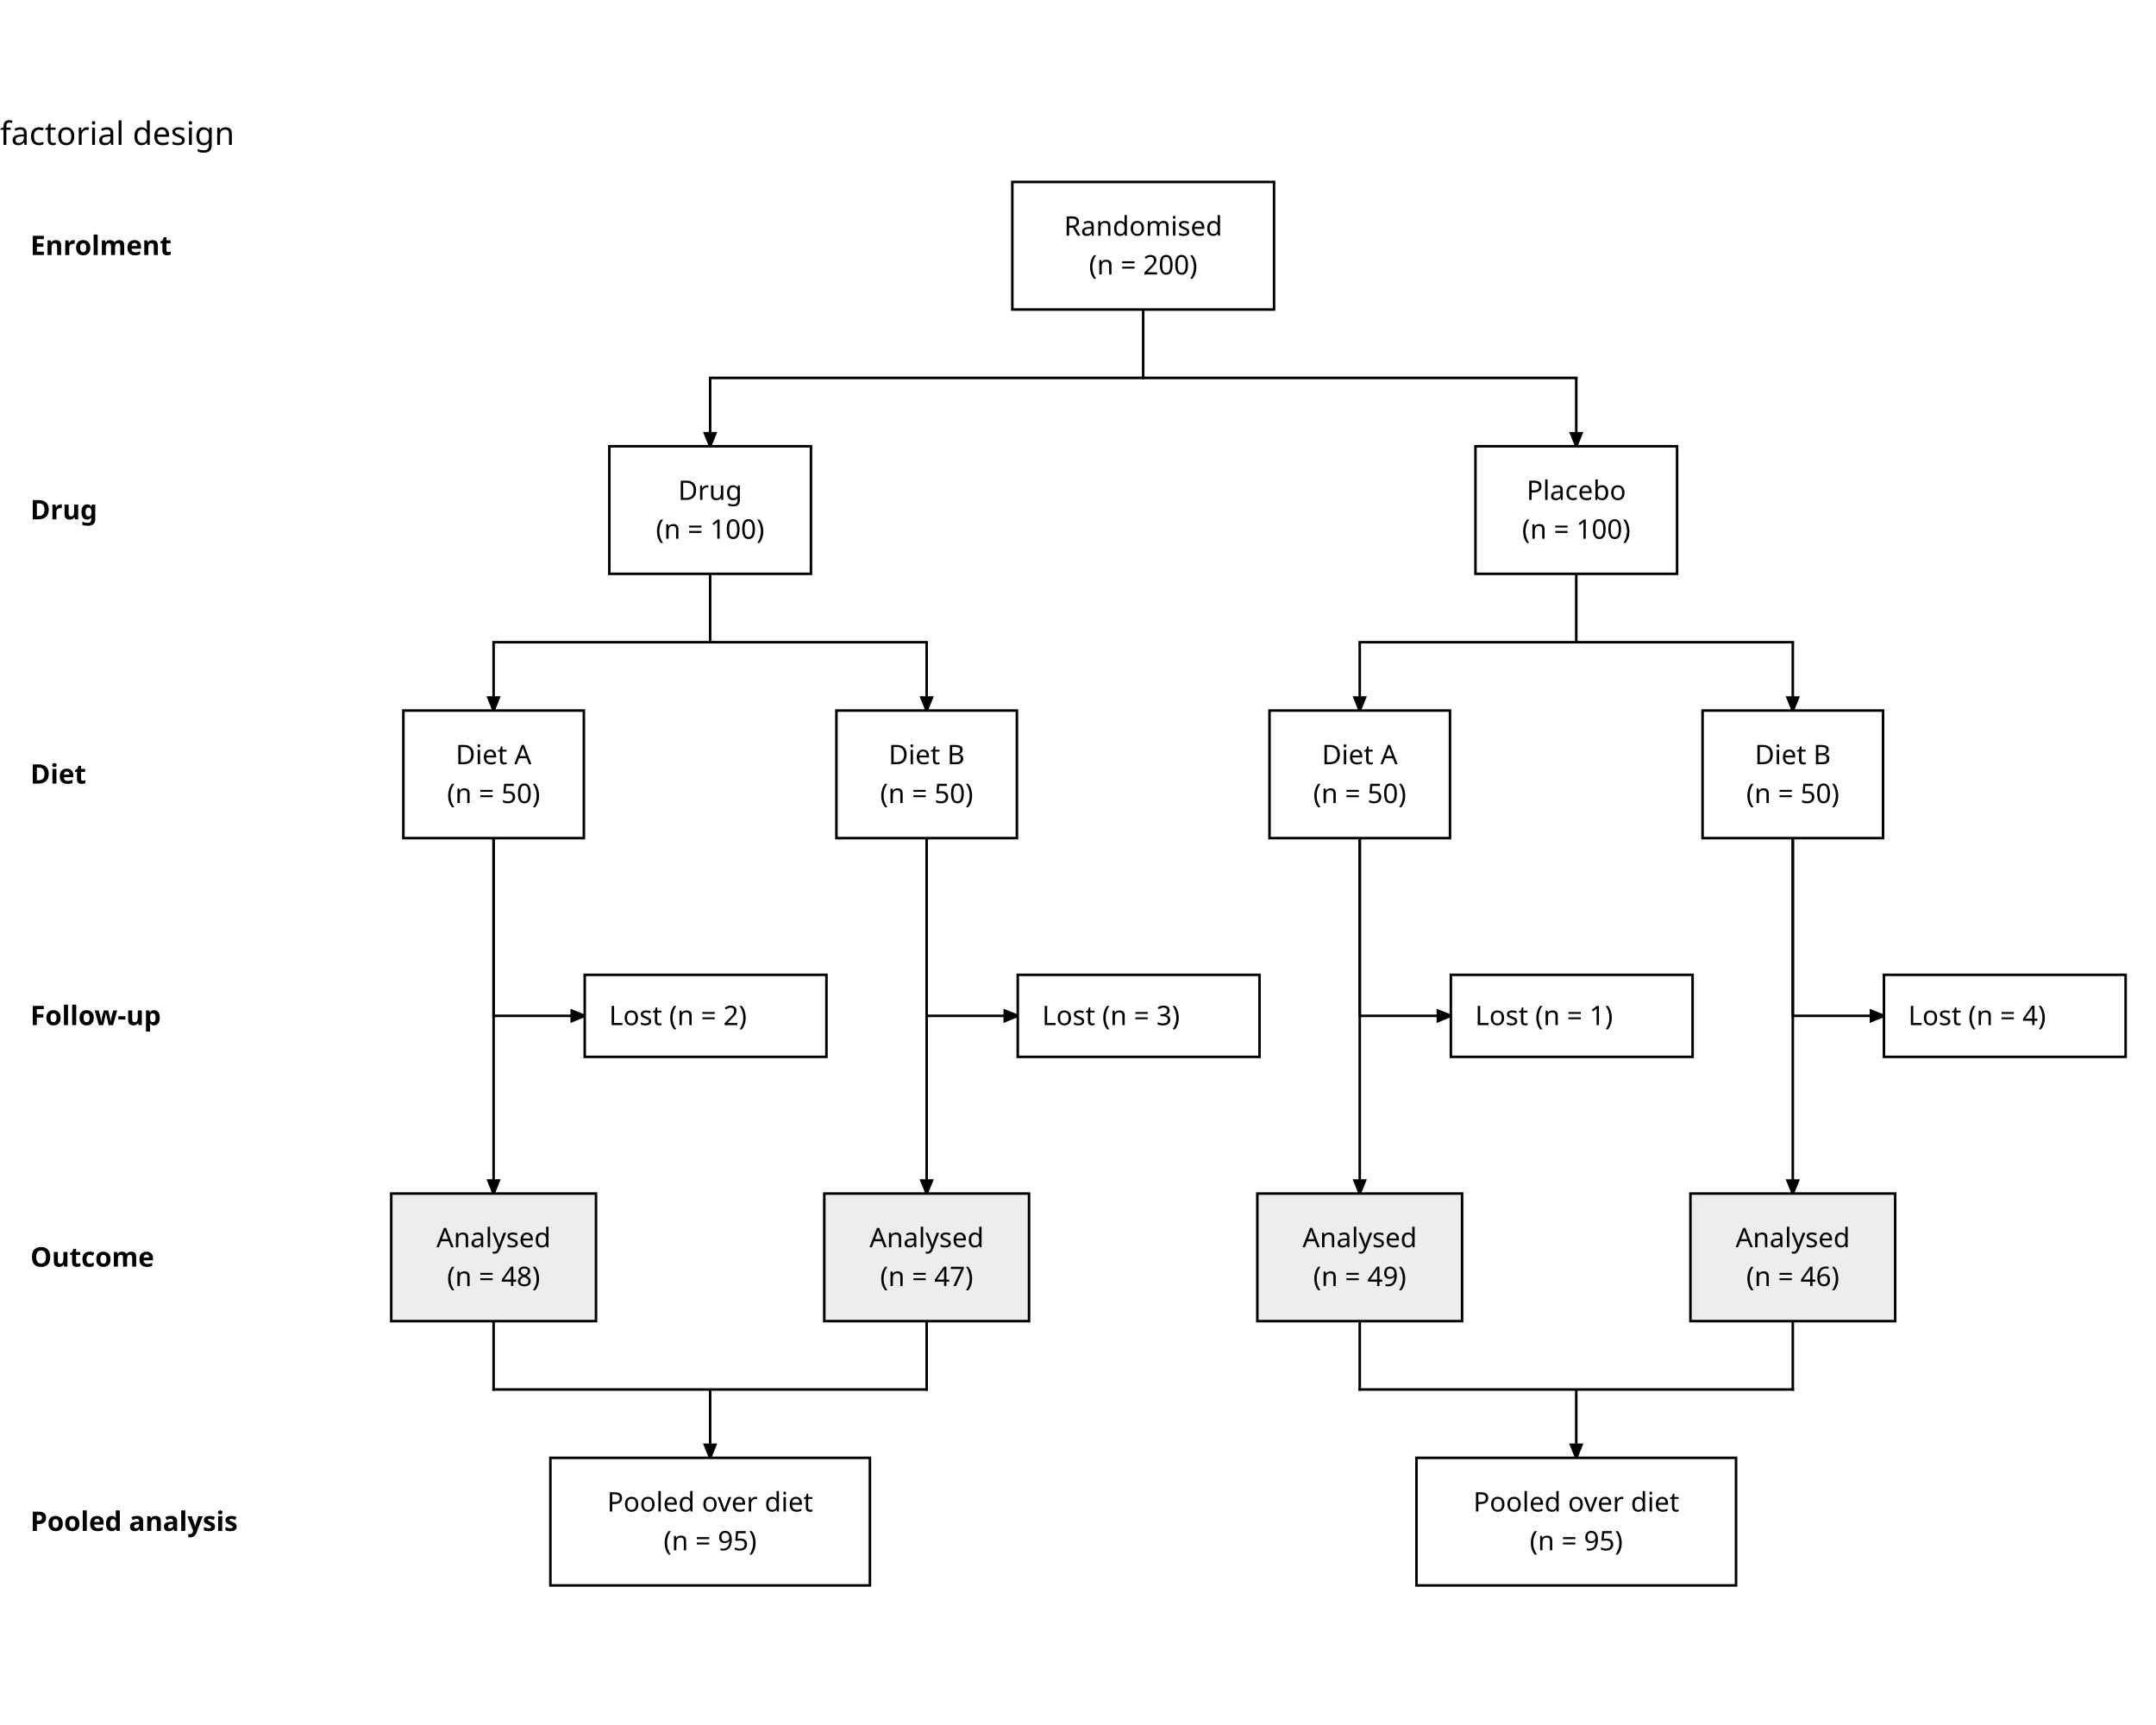
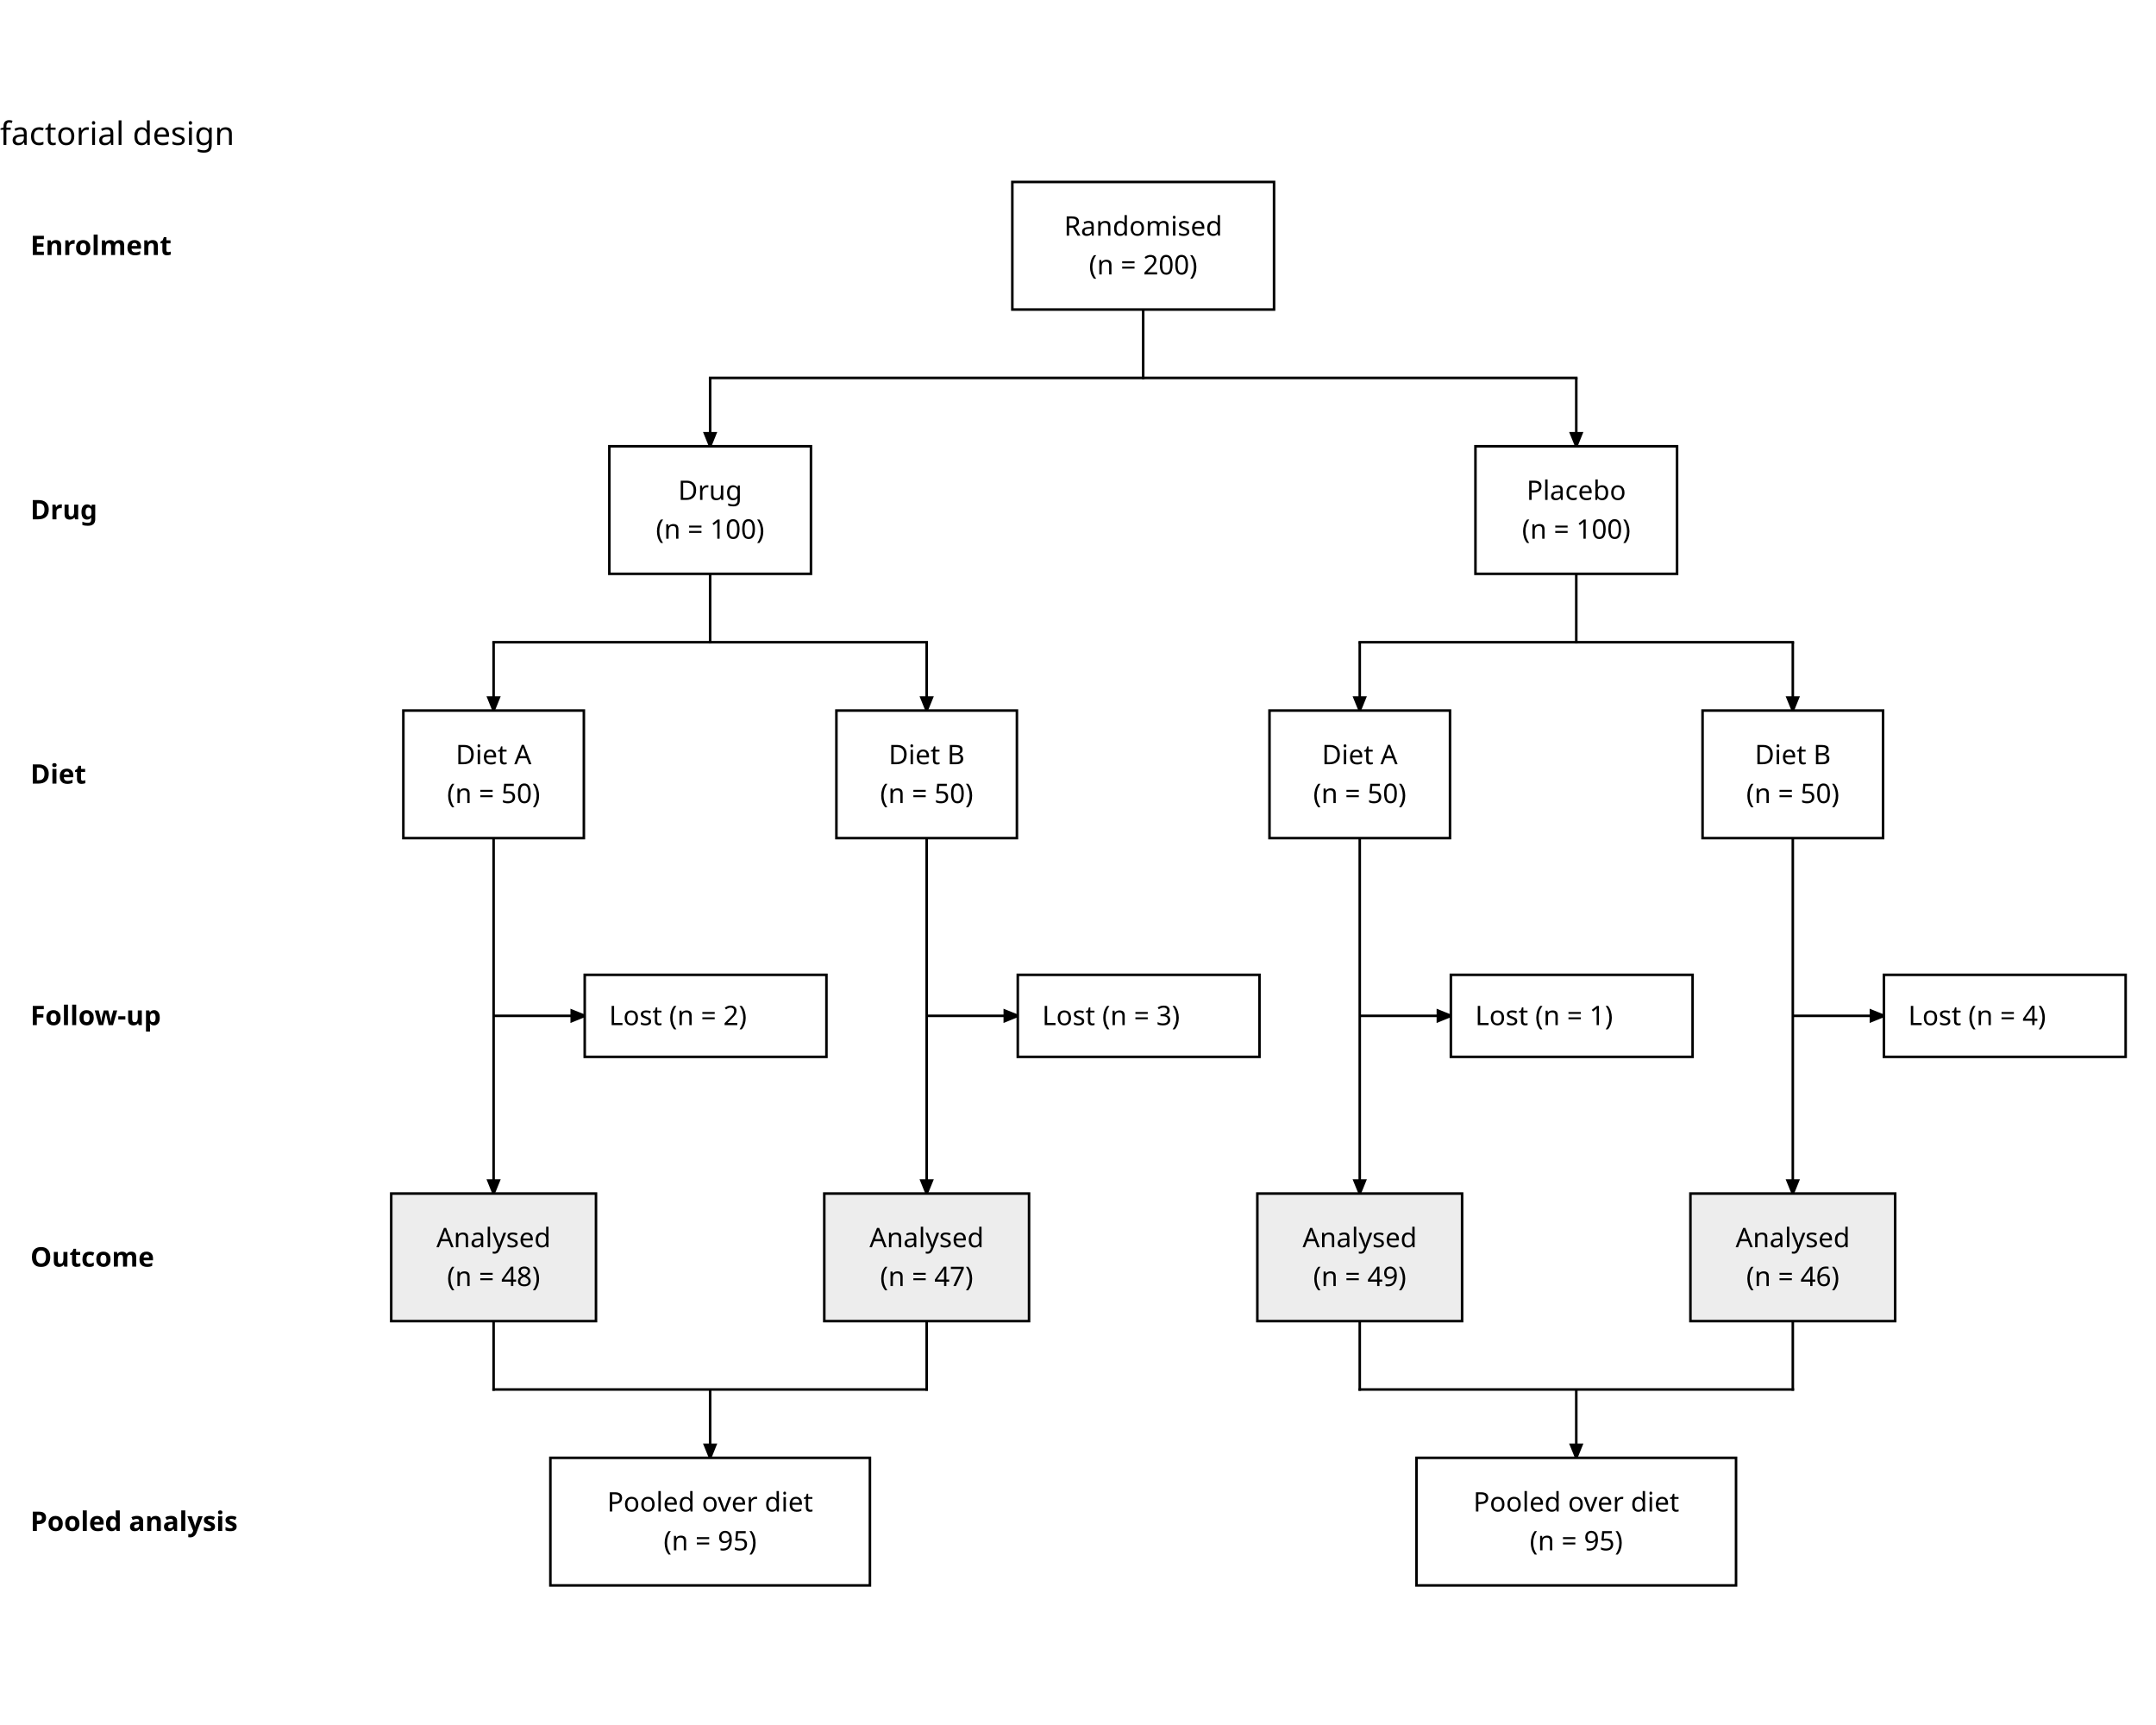
<svg xmlns="http://www.w3.org/2000/svg" class="svglite" data-engine-version="2.0" width="720.00pt" height="576.00pt" viewBox="0 0 720.00 576.00">
  <defs>
    <style type="text/css">
    .svglite line, .svglite polyline, .svglite polygon, .svglite path, .svglite rect, .svglite circle {
      fill: none;
      stroke: #000000;
      stroke-linecap: round;
      stroke-linejoin: round;
      stroke-miterlimit: 10.00;
    }
  </style>
  </defs>
  <rect width="100%" height="100%" style="stroke: none; fill: #FFFFFF;" />
  <defs>
    <clipPath id="cpMC4wMHw3MjAuMDB8MC4wMHw1NzYuMDA=">
      <rect x="0.00" y="0.00" width="720.00" height="576.00" />
    </clipPath>
  </defs>
  <g clip-path="url(#cpMC4wMHw3MjAuMDB8MC4wMHw1NzYuMDA=)">
</g>
  <defs>
    <clipPath id="cpMC4wMHw3MjAuMDB8MzYuNDZ8NTM5LjU0">
      <rect x="0.00" y="36.46" width="720.00" height="503.08" />
    </clipPath>
  </defs>
  <g clip-path="url(#cpMC4wMHw3MjAuMDB8MzYuNDZ8NTM5LjU0)">
    <rect x="0.00" y="36.46" width="720.00" height="503.08" style="stroke-width: 0.00; stroke: none; fill: #FFFFFF;" />
  </g>
  <g clip-path="url(#cpMC4wMHw3MjAuMDB8MC4wMHw1NzYuMDA=)">
    <rect x="0.00" y="50.62" width="720.00" height="488.92" style="stroke-width: 0.00; stroke: none; fill: #FFFFFF;" />
    <line x1="381.77" y1="103.36" x2="381.77" y2="126.19" style="stroke-width: 0.85; stroke-linecap: square;" />
    <line x1="237.15" y1="126.19" x2="526.40" y2="126.19" style="stroke-width: 0.85; stroke-linecap: square;" />
    <line x1="237.15" y1="191.61" x2="237.15" y2="214.44" style="stroke-width: 0.85; stroke-linecap: square;" />
    <line x1="164.84" y1="214.44" x2="309.46" y2="214.44" style="stroke-width: 0.85; stroke-linecap: square;" />
    <line x1="526.40" y1="191.61" x2="526.40" y2="214.44" style="stroke-width: 0.85; stroke-linecap: square;" />
    <line x1="454.09" y1="214.44" x2="598.71" y2="214.44" style="stroke-width: 0.85; stroke-linecap: square;" />
    <line x1="164.84" y1="441.15" x2="164.84" y2="463.97" style="stroke-width: 0.85; stroke-linecap: square;" />
    <line x1="309.46" y1="441.15" x2="309.46" y2="463.97" style="stroke-width: 0.85; stroke-linecap: square;" />
    <line x1="164.84" y1="463.97" x2="309.46" y2="463.97" style="stroke-width: 0.85; stroke-linecap: square;" />
    <line x1="454.09" y1="441.15" x2="454.09" y2="463.97" style="stroke-width: 0.85; stroke-linecap: square;" />
    <line x1="598.71" y1="441.15" x2="598.71" y2="463.97" style="stroke-width: 0.85; stroke-linecap: square;" />
    <line x1="454.09" y1="463.97" x2="598.71" y2="463.97" style="stroke-width: 0.85; stroke-linecap: square;" />
-     <line x1="164.84" y1="279.86" x2="164.84" y2="339.20" style="stroke-width: 0.85; stroke-linecap: square;" />
-     <line x1="309.46" y1="279.86" x2="309.46" y2="339.20" style="stroke-width: 0.85; stroke-linecap: square;" />
-     <line x1="454.09" y1="279.86" x2="454.09" y2="339.20" style="stroke-width: 0.85; stroke-linecap: square;" />
-     <line x1="598.71" y1="279.86" x2="598.71" y2="339.20" style="stroke-width: 0.85; stroke-linecap: square;" />
    <line x1="237.15" y1="126.19" x2="237.15" y2="149.01" style="stroke-width: 0.85; stroke-linecap: butt; stroke-linejoin: miter;" />
    <polygon points="235.40,144.67 237.15,149.01 238.90,144.67 " style="stroke-width: 0.85; stroke-linecap: butt; stroke-linejoin: miter; fill: #000000;" />
    <line x1="526.40" y1="126.19" x2="526.40" y2="149.01" style="stroke-width: 0.85; stroke-linecap: butt; stroke-linejoin: miter;" />
    <polygon points="524.64,144.67 526.40,149.01 528.15,144.67 " style="stroke-width: 0.85; stroke-linecap: butt; stroke-linejoin: miter; fill: #000000;" />
    <line x1="164.84" y1="214.44" x2="164.84" y2="237.26" style="stroke-width: 0.85; stroke-linecap: butt; stroke-linejoin: miter;" />
    <polygon points="163.09,232.92 164.84,237.26 166.59,232.92 " style="stroke-width: 0.85; stroke-linecap: butt; stroke-linejoin: miter; fill: #000000;" />
    <line x1="309.46" y1="214.44" x2="309.46" y2="237.26" style="stroke-width: 0.85; stroke-linecap: butt; stroke-linejoin: miter;" />
    <polygon points="307.71,232.92 309.46,237.26 311.22,232.92 " style="stroke-width: 0.85; stroke-linecap: butt; stroke-linejoin: miter; fill: #000000;" />
    <line x1="454.09" y1="214.44" x2="454.09" y2="237.26" style="stroke-width: 0.85; stroke-linecap: butt; stroke-linejoin: miter;" />
    <polygon points="452.33,232.92 454.09,237.26 455.84,232.92 " style="stroke-width: 0.85; stroke-linecap: butt; stroke-linejoin: miter; fill: #000000;" />
    <line x1="598.71" y1="214.44" x2="598.71" y2="237.26" style="stroke-width: 0.85; stroke-linecap: butt; stroke-linejoin: miter;" />
    <polygon points="596.95,232.92 598.71,237.26 600.46,232.92 " style="stroke-width: 0.85; stroke-linecap: butt; stroke-linejoin: miter; fill: #000000;" />
    <line x1="164.84" y1="279.86" x2="164.84" y2="398.54" style="stroke-width: 0.85; stroke-linecap: butt; stroke-linejoin: miter;" />
    <polygon points="163.09,394.20 164.84,398.54 166.59,394.20 " style="stroke-width: 0.85; stroke-linecap: butt; stroke-linejoin: miter; fill: #000000;" />
    <line x1="309.46" y1="279.86" x2="309.46" y2="398.54" style="stroke-width: 0.85; stroke-linecap: butt; stroke-linejoin: miter;" />
    <polygon points="307.71,394.20 309.46,398.54 311.22,394.20 " style="stroke-width: 0.85; stroke-linecap: butt; stroke-linejoin: miter; fill: #000000;" />
    <line x1="454.09" y1="279.86" x2="454.09" y2="398.54" style="stroke-width: 0.85; stroke-linecap: butt; stroke-linejoin: miter;" />
    <polygon points="452.33,394.20 454.09,398.54 455.84,394.20 " style="stroke-width: 0.85; stroke-linecap: butt; stroke-linejoin: miter; fill: #000000;" />
    <line x1="598.71" y1="279.86" x2="598.71" y2="398.54" style="stroke-width: 0.85; stroke-linecap: butt; stroke-linejoin: miter;" />
    <polygon points="596.95,394.20 598.71,398.54 600.46,394.20 " style="stroke-width: 0.85; stroke-linecap: butt; stroke-linejoin: miter; fill: #000000;" />
    <line x1="237.15" y1="463.97" x2="237.15" y2="486.79" style="stroke-width: 0.85; stroke-linecap: butt; stroke-linejoin: miter;" />
    <polygon points="235.40,482.45 237.15,486.79 238.90,482.45 " style="stroke-width: 0.85; stroke-linecap: butt; stroke-linejoin: miter; fill: #000000;" />
    <line x1="526.40" y1="463.97" x2="526.40" y2="486.79" style="stroke-width: 0.85; stroke-linecap: butt; stroke-linejoin: miter;" />
    <polygon points="524.64,482.45 526.40,486.79 528.15,482.45 " style="stroke-width: 0.85; stroke-linecap: butt; stroke-linejoin: miter; fill: #000000;" />
    <line x1="164.84" y1="339.20" x2="195.27" y2="339.20" style="stroke-width: 0.85; stroke-linecap: butt; stroke-linejoin: miter;" />
    <polygon points="190.93,340.96 195.27,339.20 190.93,337.45 " style="stroke-width: 0.85; stroke-linecap: butt; stroke-linejoin: miter; fill: #000000;" />
    <line x1="309.46" y1="339.20" x2="339.89" y2="339.20" style="stroke-width: 0.85; stroke-linecap: butt; stroke-linejoin: miter;" />
    <polygon points="335.55,340.96 339.89,339.20 335.55,337.45 " style="stroke-width: 0.85; stroke-linecap: butt; stroke-linejoin: miter; fill: #000000;" />
    <line x1="454.09" y1="339.20" x2="484.52" y2="339.20" style="stroke-width: 0.85; stroke-linecap: butt; stroke-linejoin: miter;" />
    <polygon points="480.18,340.96 484.52,339.20 480.18,337.45 " style="stroke-width: 0.85; stroke-linecap: butt; stroke-linejoin: miter; fill: #000000;" />
    <line x1="598.71" y1="339.20" x2="629.14" y2="339.20" style="stroke-width: 0.85; stroke-linecap: butt; stroke-linejoin: miter;" />
    <polygon points="624.80,340.96 629.14,339.20 624.80,337.45 " style="stroke-width: 0.85; stroke-linecap: butt; stroke-linejoin: miter; fill: #000000;" />
    <rect x="338.07" y="60.76" width="87.40" height="42.60" style="stroke-width: 0.85; stroke-linecap: butt; stroke-linejoin: miter; fill: #FFFFFF;" />
    <rect x="203.49" y="149.01" width="67.33" height="42.60" style="stroke-width: 0.85; stroke-linecap: butt; stroke-linejoin: miter; fill: #FFFFFF;" />
    <rect x="492.73" y="149.01" width="67.33" height="42.60" style="stroke-width: 0.85; stroke-linecap: butt; stroke-linejoin: miter; fill: #FFFFFF;" />
    <rect x="134.70" y="237.26" width="60.28" height="42.60" style="stroke-width: 0.85; stroke-linecap: butt; stroke-linejoin: miter; fill: #FFFFFF;" />
    <rect x="279.32" y="237.26" width="60.28" height="42.60" style="stroke-width: 0.85; stroke-linecap: butt; stroke-linejoin: miter; fill: #FFFFFF;" />
    <rect x="423.95" y="237.26" width="60.28" height="42.60" style="stroke-width: 0.85; stroke-linecap: butt; stroke-linejoin: miter; fill: #FFFFFF;" />
    <rect x="568.57" y="237.26" width="60.28" height="42.60" style="stroke-width: 0.85; stroke-linecap: butt; stroke-linejoin: miter; fill: #FFFFFF;" />
    <rect x="130.65" y="398.54" width="68.38" height="42.60" style="stroke-width: 0.85; stroke-linecap: butt; stroke-linejoin: miter; fill: #EDEDED;" />
    <rect x="275.27" y="398.54" width="68.38" height="42.60" style="stroke-width: 0.85; stroke-linecap: butt; stroke-linejoin: miter; fill: #EDEDED;" />
    <rect x="419.89" y="398.54" width="68.38" height="42.60" style="stroke-width: 0.85; stroke-linecap: butt; stroke-linejoin: miter; fill: #EDEDED;" />
    <rect x="564.52" y="398.54" width="68.38" height="42.60" style="stroke-width: 0.85; stroke-linecap: butt; stroke-linejoin: miter; fill: #EDEDED;" />
    <rect x="183.80" y="486.79" width="106.71" height="42.60" style="stroke-width: 0.85; stroke-linecap: butt; stroke-linejoin: miter; fill: #FFFFFF;" />
    <rect x="473.04" y="486.79" width="106.71" height="42.60" style="stroke-width: 0.85; stroke-linecap: butt; stroke-linejoin: miter; fill: #FFFFFF;" />
    <text x="381.77" y="78.68" text-anchor="middle" style="font-size: 9.00px; font-family: sans;" textLength="50.54px" lengthAdjust="spacingAndGlyphs">Randomised</text>
    <text x="381.77" y="91.64" text-anchor="middle" style="font-size: 9.00px; font-family: sans;" textLength="36.28px" lengthAdjust="spacingAndGlyphs">(n = 200)</text>
    <text x="237.15" y="166.93" text-anchor="middle" style="font-size: 9.00px; font-family: sans;" textLength="19.51px" lengthAdjust="spacingAndGlyphs">Drug</text>
    <text x="237.15" y="179.89" text-anchor="middle" style="font-size: 9.00px; font-family: sans;" textLength="36.28px" lengthAdjust="spacingAndGlyphs">(n = 100)</text>
    <text x="526.40" y="166.93" text-anchor="middle" style="font-size: 9.00px; font-family: sans;" textLength="32.53px" lengthAdjust="spacingAndGlyphs">Placebo</text>
    <text x="526.40" y="179.89" text-anchor="middle" style="font-size: 9.00px; font-family: sans;" textLength="36.28px" lengthAdjust="spacingAndGlyphs">(n = 100)</text>
    <text x="164.84" y="255.18" text-anchor="middle" style="font-size: 9.00px; font-family: sans;" textLength="24.51px" lengthAdjust="spacingAndGlyphs">Diet A</text>
    <text x="164.84" y="268.14" text-anchor="middle" style="font-size: 9.00px; font-family: sans;" textLength="31.27px" lengthAdjust="spacingAndGlyphs">(n = 50)</text>
    <text x="309.46" y="255.18" text-anchor="middle" style="font-size: 9.00px; font-family: sans;" textLength="24.51px" lengthAdjust="spacingAndGlyphs">Diet B</text>
    <text x="309.46" y="268.14" text-anchor="middle" style="font-size: 9.00px; font-family: sans;" textLength="31.27px" lengthAdjust="spacingAndGlyphs">(n = 50)</text>
    <text x="454.09" y="255.18" text-anchor="middle" style="font-size: 9.00px; font-family: sans;" textLength="24.51px" lengthAdjust="spacingAndGlyphs">Diet A</text>
    <text x="454.09" y="268.14" text-anchor="middle" style="font-size: 9.00px; font-family: sans;" textLength="31.27px" lengthAdjust="spacingAndGlyphs">(n = 50)</text>
    <text x="598.71" y="255.18" text-anchor="middle" style="font-size: 9.00px; font-family: sans;" textLength="24.51px" lengthAdjust="spacingAndGlyphs">Diet B</text>
    <text x="598.71" y="268.14" text-anchor="middle" style="font-size: 9.00px; font-family: sans;" textLength="31.27px" lengthAdjust="spacingAndGlyphs">(n = 50)</text>
    <text x="164.84" y="416.46" text-anchor="middle" style="font-size: 9.00px; font-family: sans;" textLength="37.03px" lengthAdjust="spacingAndGlyphs">Analysed</text>
    <text x="164.84" y="429.42" text-anchor="middle" style="font-size: 9.00px; font-family: sans;" textLength="31.27px" lengthAdjust="spacingAndGlyphs">(n = 48)</text>
    <text x="309.46" y="416.46" text-anchor="middle" style="font-size: 9.00px; font-family: sans;" textLength="37.03px" lengthAdjust="spacingAndGlyphs">Analysed</text>
    <text x="309.46" y="429.42" text-anchor="middle" style="font-size: 9.00px; font-family: sans;" textLength="31.27px" lengthAdjust="spacingAndGlyphs">(n = 47)</text>
    <text x="454.09" y="416.46" text-anchor="middle" style="font-size: 9.00px; font-family: sans;" textLength="37.03px" lengthAdjust="spacingAndGlyphs">Analysed</text>
    <text x="454.09" y="429.42" text-anchor="middle" style="font-size: 9.00px; font-family: sans;" textLength="31.27px" lengthAdjust="spacingAndGlyphs">(n = 49)</text>
    <text x="598.71" y="416.46" text-anchor="middle" style="font-size: 9.00px; font-family: sans;" textLength="37.03px" lengthAdjust="spacingAndGlyphs">Analysed</text>
    <text x="598.71" y="429.42" text-anchor="middle" style="font-size: 9.00px; font-family: sans;" textLength="31.27px" lengthAdjust="spacingAndGlyphs">(n = 46)</text>
    <text x="237.15" y="504.71" text-anchor="middle" style="font-size: 9.00px; font-family: sans;" textLength="65.05px" lengthAdjust="spacingAndGlyphs">Pooled over diet</text>
    <text x="237.15" y="517.67" text-anchor="middle" style="font-size: 9.00px; font-family: sans;" textLength="31.27px" lengthAdjust="spacingAndGlyphs">(n = 95)</text>
    <text x="526.40" y="504.71" text-anchor="middle" style="font-size: 9.00px; font-family: sans;" textLength="65.05px" lengthAdjust="spacingAndGlyphs">Pooled over diet</text>
    <text x="526.40" y="517.67" text-anchor="middle" style="font-size: 9.00px; font-family: sans;" textLength="31.27px" lengthAdjust="spacingAndGlyphs">(n = 95)</text>
    <rect x="195.27" y="325.51" width="80.72" height="27.39" style="stroke-width: 0.85; stroke-linecap: butt; stroke-linejoin: miter; fill: #FFFFFF;" />
    <rect x="339.89" y="325.51" width="80.72" height="27.39" style="stroke-width: 0.85; stroke-linecap: butt; stroke-linejoin: miter; fill: #FFFFFF;" />
    <rect x="484.52" y="325.51" width="80.72" height="27.39" style="stroke-width: 0.85; stroke-linecap: butt; stroke-linejoin: miter; fill: #FFFFFF;" />
    <rect x="629.14" y="325.51" width="80.72" height="27.39" style="stroke-width: 0.85; stroke-linecap: butt; stroke-linejoin: miter; fill: #FFFFFF;" />
    <text x="203.39" y="342.30" style="font-size: 9.00px; font-family: sans;" textLength="45.78px" lengthAdjust="spacingAndGlyphs">Lost (n = 2)</text>
    <text x="348.01" y="342.30" style="font-size: 9.00px; font-family: sans;" textLength="45.78px" lengthAdjust="spacingAndGlyphs">Lost (n = 3)</text>
    <text x="492.63" y="342.30" style="font-size: 9.00px; font-family: sans;" textLength="45.78px" lengthAdjust="spacingAndGlyphs">Lost (n = 1)</text>
    <text x="637.25" y="342.30" style="font-size: 9.00px; font-family: sans;" textLength="45.78px" lengthAdjust="spacingAndGlyphs">Lost (n = 4)</text>
    <text x="10.14" y="85.16" style="font-size: 9.00px; font-weight: bold; font-family: sans;" textLength="41.02px" lengthAdjust="spacingAndGlyphs">Enrolment</text>
    <text x="10.14" y="173.41" style="font-size: 9.00px; font-weight: bold; font-family: sans;" textLength="19.51px" lengthAdjust="spacingAndGlyphs">Drug</text>
    <text x="10.14" y="261.66" style="font-size: 9.00px; font-weight: bold; font-family: sans;" textLength="16.01px" lengthAdjust="spacingAndGlyphs">Diet</text>
    <text x="10.14" y="342.30" style="font-size: 9.00px; font-weight: bold; font-family: sans;" textLength="39.02px" lengthAdjust="spacingAndGlyphs">Follow-up</text>
    <text x="10.14" y="422.94" style="font-size: 9.00px; font-weight: bold; font-family: sans;" textLength="36.53px" lengthAdjust="spacingAndGlyphs">Outcome</text>
    <text x="10.14" y="511.19" style="font-size: 9.00px; font-weight: bold; font-family: sans;" textLength="63.05px" lengthAdjust="spacingAndGlyphs">Pooled analysis</text>
    <text x="0.00" y="48.38" style="font-size: 10.80px; font-family: sans;" textLength="72.65px" lengthAdjust="spacingAndGlyphs">factorial design</text>
  </g>
</svg>
